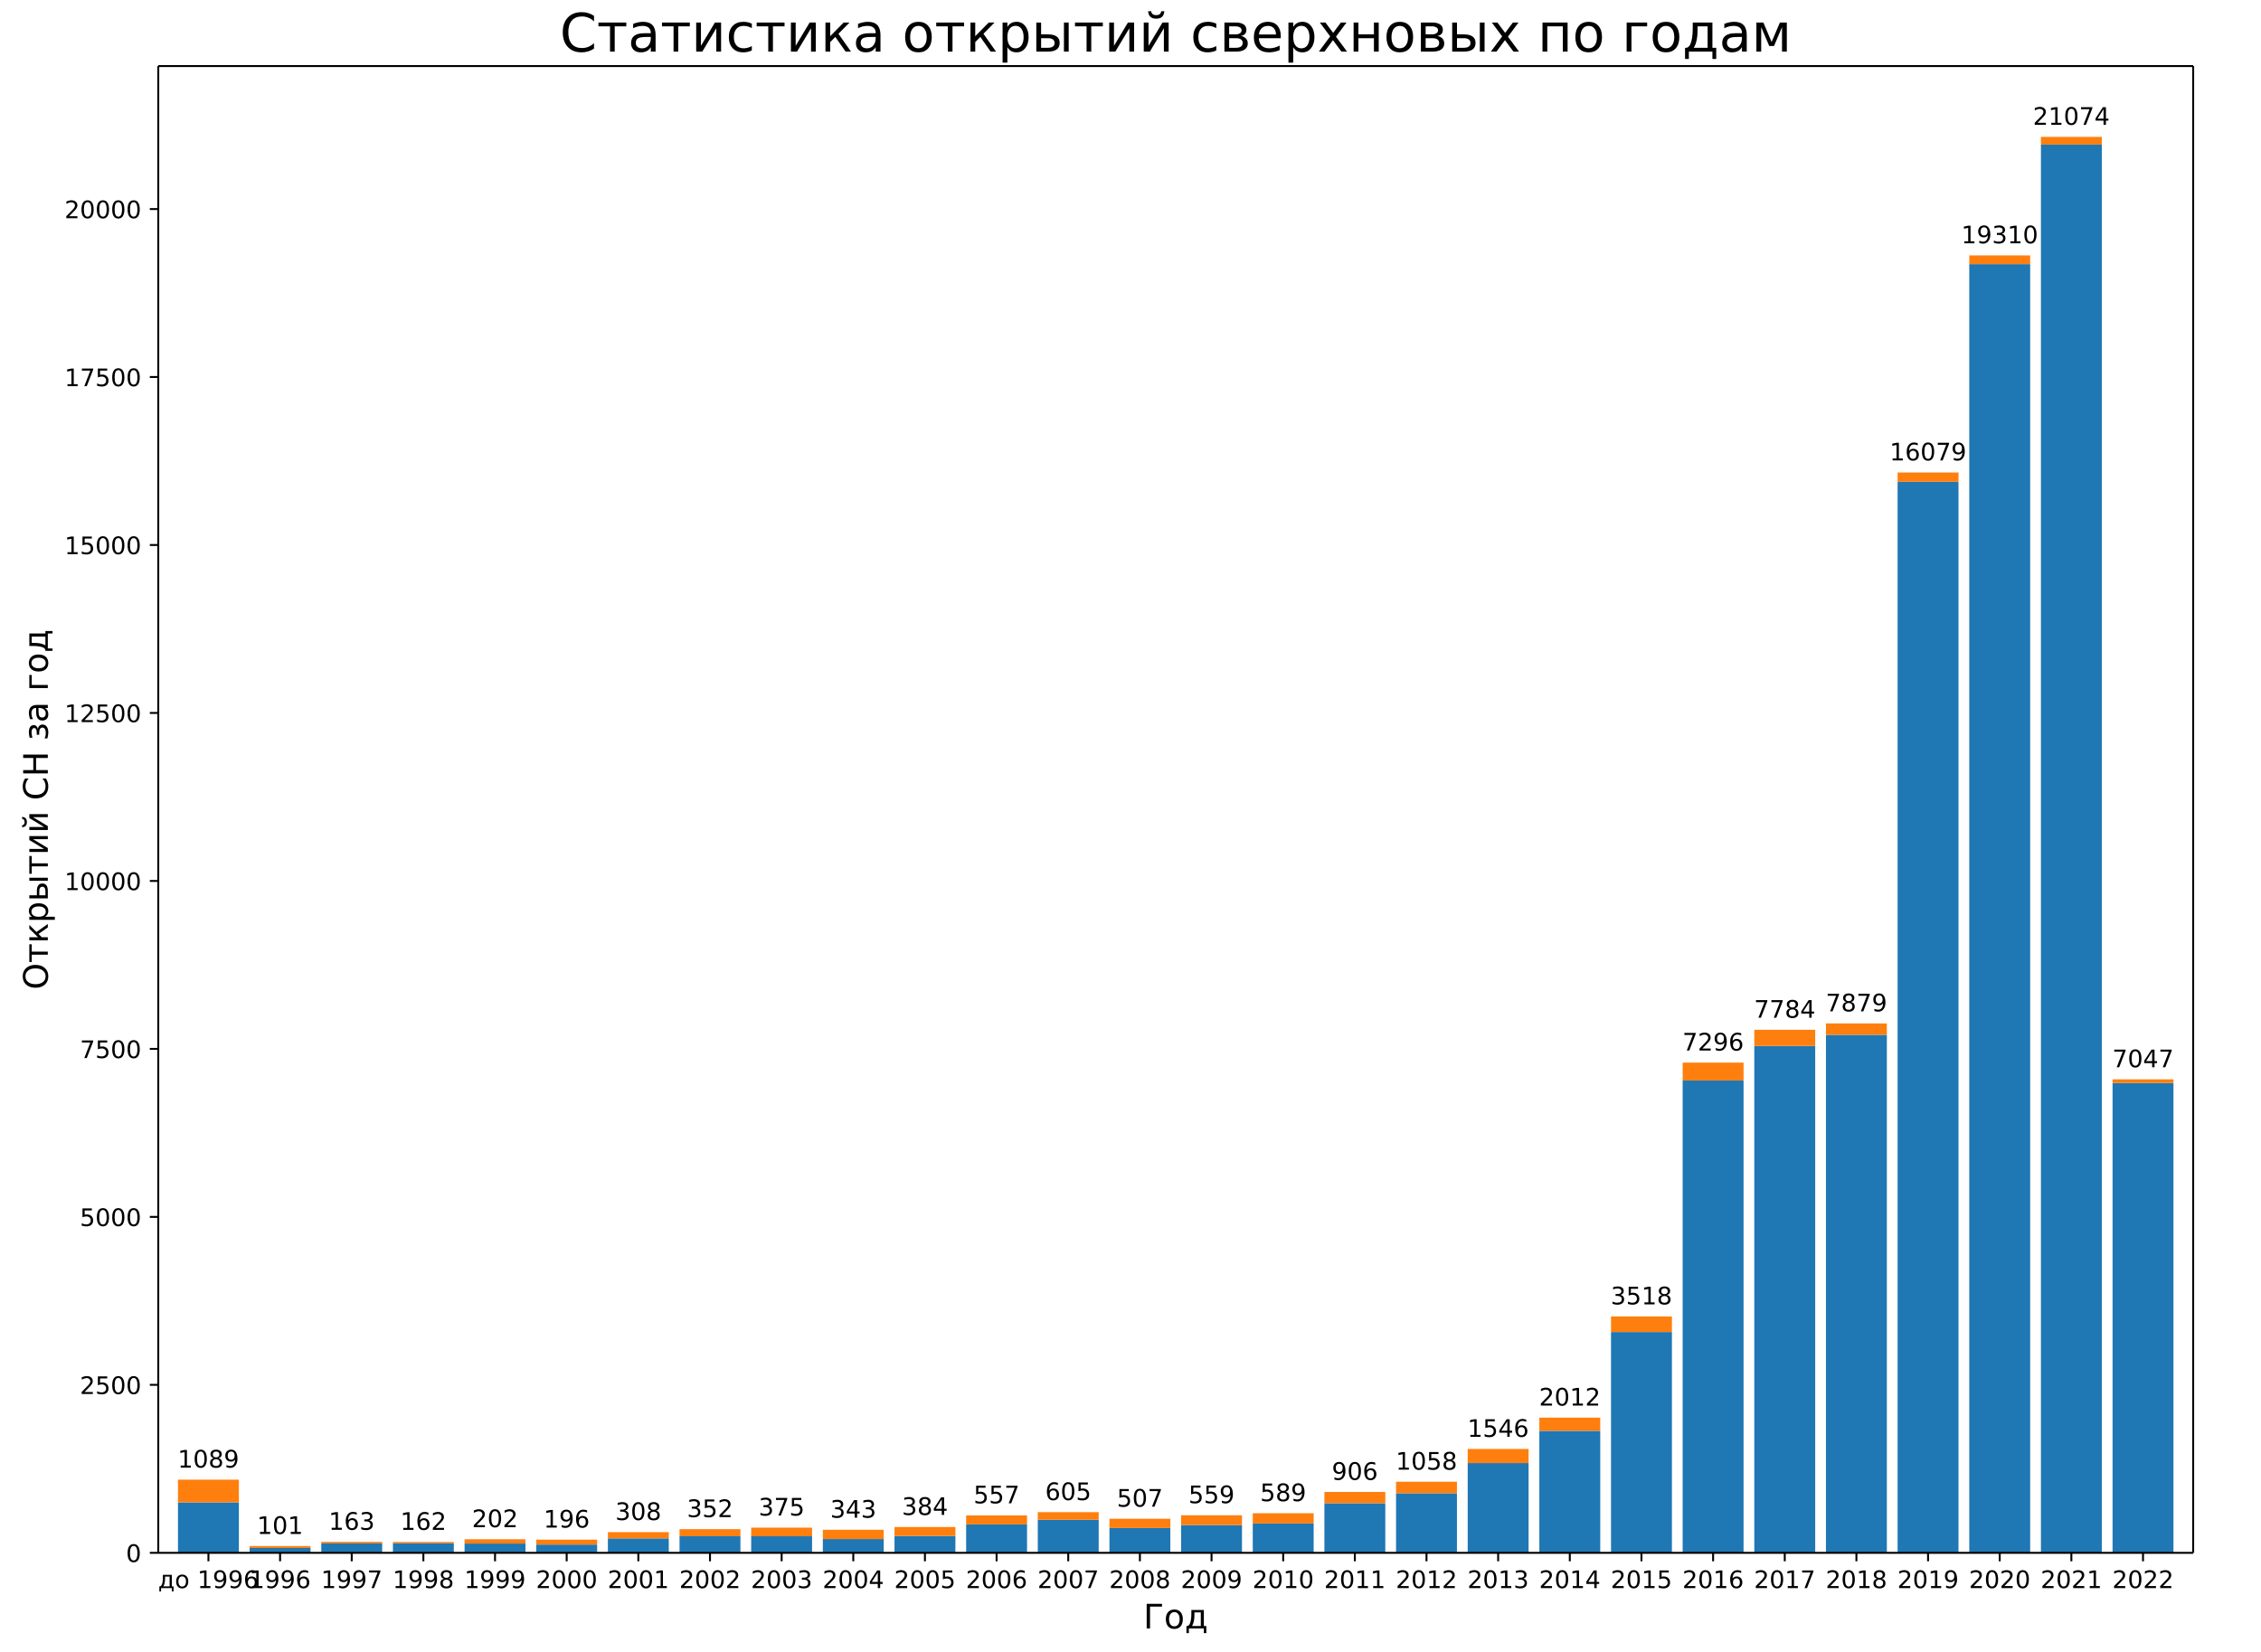
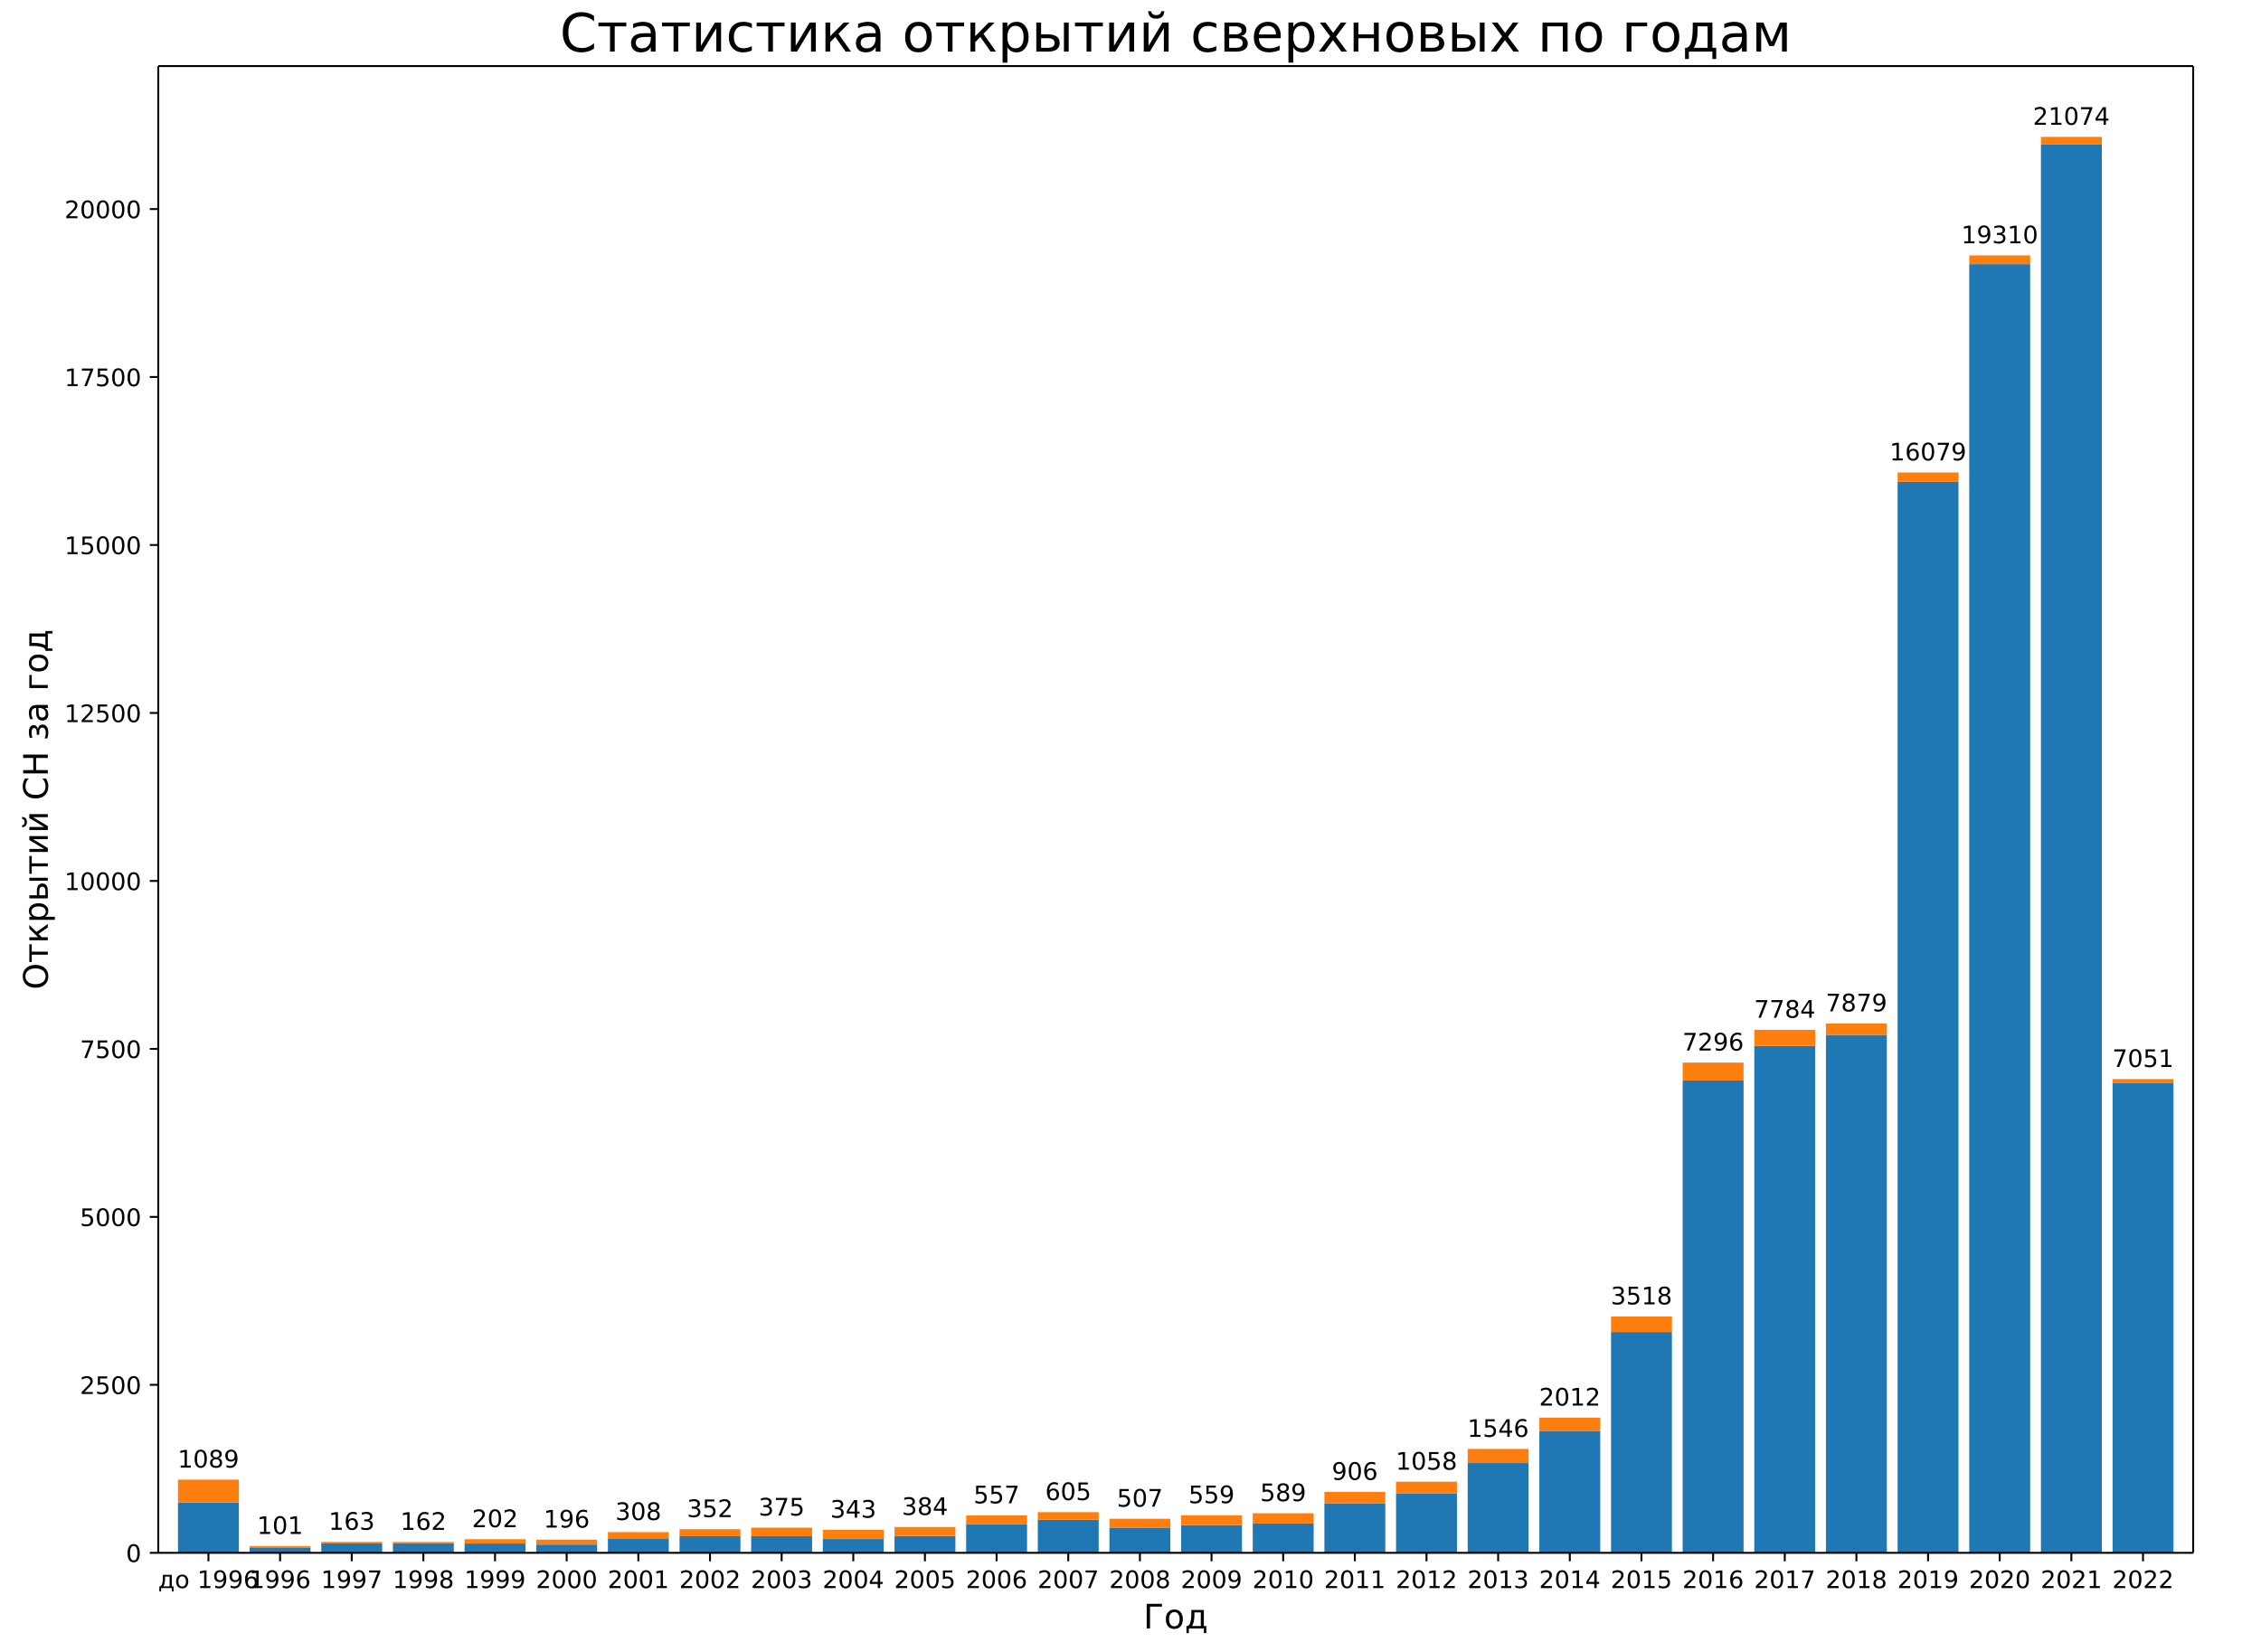
<svg xmlns="http://www.w3.org/2000/svg" xmlns:xlink="http://www.w3.org/1999/xlink" width="936pt" height="684pt" version="1.1" viewBox="0 0 936 684">
  <defs>
    <style type="text/css">*{stroke-linecap:butt;stroke-linejoin:round;}</style>
  </defs>
  <path d="m0 684h936v-684h-936z" fill="#fff" />
  <path d="m65.52 642.96h842.4v-615.6h-842.4z" fill="#fff" />
  <path d="m73.677 642.96h25.213v-20.893h-25.213z" clip-path="url(#a)" fill="#1f77b4" />
  <path d="m103.34 642.96h25.213v-2.003h-25.213z" clip-path="url(#a)" fill="#1f77b4" />
  <path d="m133 642.96h25.213v-3.895h-25.213z" clip-path="url(#a)" fill="#1f77b4" />
  <path d="m162.66 642.96h25.213v-3.95h-25.213z" clip-path="url(#a)" fill="#1f77b4" />
  <path d="m192.32 642.96h25.213v-3.839h-25.213z" clip-path="url(#a)" fill="#1f77b4" />
  <path d="m221.99 642.96h25.213v-3.422h-25.213z" clip-path="url(#a)" fill="#1f77b4" />
  <path d="m251.65 642.96h25.213v-5.981h-25.213z" clip-path="url(#a)" fill="#1f77b4" />
  <path d="m281.31 642.96h25.213v-6.872h-25.213z" clip-path="url(#a)" fill="#1f77b4" />
  <path d="m310.97 642.96h25.213v-6.844h-25.213z" clip-path="url(#a)" fill="#1f77b4" />
  <path d="m340.63 642.96h25.213v-5.703h-25.213z" clip-path="url(#a)" fill="#1f77b4" />
  <path d="m370.3 642.96h25.213v-6.983h-25.213z" clip-path="url(#a)" fill="#1f77b4" />
  <path d="m399.96 642.96h25.213v-11.768h-25.213z" clip-path="url(#a)" fill="#1f77b4" />
  <path d="m429.62 642.96h25.213v-13.688h-25.213z" clip-path="url(#a)" fill="#1f77b4" />
  <path d="m459.28 642.96h25.213v-10.266h-25.213z" clip-path="url(#a)" fill="#1f77b4" />
  <path d="m488.94 642.96h25.213v-11.49h-25.213z" clip-path="url(#a)" fill="#1f77b4" />
  <path d="m518.61 642.96h25.213v-12.13h-25.213z" clip-path="url(#a)" fill="#1f77b4" />
  <path d="m548.27 642.96h25.213v-20.531h-25.213z" clip-path="url(#a)" fill="#1f77b4" />
  <path d="m577.93 642.96h25.213v-24.649h-25.213z" clip-path="url(#a)" fill="#1f77b4" />
  <path d="m607.59 642.96h25.213v-37.168h-25.213z" clip-path="url(#a)" fill="#1f77b4" />
  <path d="m637.25 642.96h25.213v-50.522h-25.213z" clip-path="url(#a)" fill="#1f77b4" />
  <path d="m666.92 642.96h25.213v-91.418h-25.213z" clip-path="url(#a)" fill="#1f77b4" />
  <path d="m696.58 642.96h25.213v-195.58h-25.213z" clip-path="url(#a)" fill="#1f77b4" />
  <path d="m726.24 642.96h25.213v-209.88h-25.213z" clip-path="url(#a)" fill="#1f77b4" />
  <path d="m755.9 642.96h25.213v-214.47h-25.213z" clip-path="url(#a)" fill="#1f77b4" />
  <path d="m785.56 642.96h25.213v-443.48h-25.213z" clip-path="url(#a)" fill="#1f77b4" />
  <path d="m815.23 642.96h25.213v-533.59h-25.213z" clip-path="url(#a)" fill="#1f77b4" />
  <path d="m844.89 642.96h25.213v-583.09h-25.213z" clip-path="url(#a)" fill="#1f77b4" />
-   <path d="m874.55 642.96h25.213v-194.55h-25.213z" clip-path="url(#a)" fill="#1f77b4" />
+   <path d="m874.55 642.96h25.213v-194.66h-25.213z" clip-path="url(#a)" fill="#1f77b4" />
  <path d="m73.677 622.07h25.213v-9.403h-25.213z" clip-path="url(#a)" fill="#ff7f0e" />
  <path d="m103.34 640.96h25.213v-0.807h-25.213z" clip-path="url(#a)" fill="#ff7f0e" />
  <path d="m133 639.07h25.213v-0.64h-25.213z" clip-path="url(#a)" fill="#ff7f0e" />
  <path d="m162.66 639.01h25.213v-0.556h-25.213z" clip-path="url(#a)" fill="#ff7f0e" />
  <path d="m192.32 639.12h25.213v-1.78h-25.213z" clip-path="url(#a)" fill="#ff7f0e" />
  <path d="m221.99 639.54h25.213v-2.031h-25.213z" clip-path="url(#a)" fill="#ff7f0e" />
  <path d="m251.65 636.98h25.213v-2.587h-25.213z" clip-path="url(#a)" fill="#ff7f0e" />
  <path d="m281.31 636.09h25.213v-2.921h-25.213z" clip-path="url(#a)" fill="#ff7f0e" />
  <path d="m310.97 636.12h25.213v-3.589h-25.213z" clip-path="url(#a)" fill="#ff7f0e" />
  <path d="m340.63 637.26h25.213v-3.839h-25.213z" clip-path="url(#a)" fill="#ff7f0e" />
  <path d="m370.3 635.98h25.213v-3.7h-25.213z" clip-path="url(#a)" fill="#ff7f0e" />
  <path d="m399.96 631.19h25.213v-3.728h-25.213z" clip-path="url(#a)" fill="#ff7f0e" />
  <path d="m429.62 629.27h25.213v-3.144h-25.213z" clip-path="url(#a)" fill="#ff7f0e" />
  <path d="m459.28 632.69h25.213v-3.839h-25.213z" clip-path="url(#a)" fill="#ff7f0e" />
  <path d="m488.94 631.47h25.213v-4.062h-25.213z" clip-path="url(#a)" fill="#ff7f0e" />
  <path d="m518.61 630.83h25.213v-4.256h-25.213z" clip-path="url(#a)" fill="#ff7f0e" />
  <path d="m548.27 622.43h25.213v-4.674h-25.213z" clip-path="url(#a)" fill="#ff7f0e" />
  <path d="m577.93 618.31h25.213v-4.785h-25.213z" clip-path="url(#a)" fill="#ff7f0e" />
  <path d="m607.59 605.79h25.213v-5.842h-25.213z" clip-path="url(#a)" fill="#ff7f0e" />
  <path d="m637.25 592.44h25.213v-5.453h-25.213z" clip-path="url(#a)" fill="#ff7f0e" />
  <path d="m666.92 551.54h25.213v-6.454h-25.213z" clip-path="url(#a)" fill="#ff7f0e" />
  <path d="m696.58 447.38h25.213v-7.4h-25.213z" clip-path="url(#a)" fill="#ff7f0e" />
  <path d="m726.24 433.08h25.213v-6.677h-25.213z" clip-path="url(#a)" fill="#ff7f0e" />
  <path d="m755.9 428.49h25.213v-4.729h-25.213z" clip-path="url(#a)" fill="#ff7f0e" />
  <path d="m785.56 199.48h25.213v-3.839h-25.213z" clip-path="url(#a)" fill="#ff7f0e" />
  <path d="m815.23 109.37h25.213v-3.617h-25.213z" clip-path="url(#a)" fill="#ff7f0e" />
  <path d="m844.89 59.874h25.213v-3.199h-25.213z" clip-path="url(#a)" fill="#ff7f0e" />
-   <path d="m874.55 448.41h25.213v-1.502h-25.213z" clip-path="url(#a)" fill="#ff7f0e" />
+   <path d="m874.55 448.3h25.213v-1.502h-25.213z" clip-path="url(#a)" fill="#ff7f0e" />
  <defs>
    <path id="b" d="m0 0v3.5" stroke="#000" stroke-width=".8" />
  </defs>
  <use x="86.283" y="642.96" stroke="#000000" stroke-width=".8" xlink:href="#b" />
  <text transform="rotate(-0 86.283 657.56)" x="86.283" y="657.558" font-family="DejaVu Sans" font-size="10px" text-anchor="middle">до 1996</text>
  <use x="115.945" y="642.96" stroke="#000000" stroke-width=".8" xlink:href="#b" />
  <text transform="rotate(-0 115.95 657.56)" x="115.945" y="657.558" font-family="DejaVu Sans" font-size="10px" text-anchor="middle">1996</text>
  <use x="145.607" y="642.96" stroke="#000000" stroke-width=".8" xlink:href="#b" />
  <text transform="rotate(-0 145.61 657.56)" x="145.607" y="657.558" font-family="DejaVu Sans" font-size="10px" text-anchor="middle">1997</text>
  <use x="175.269" y="642.96" stroke="#000000" stroke-width=".8" xlink:href="#b" />
  <text transform="rotate(-0 175.27 657.56)" x="175.269" y="657.558" font-family="DejaVu Sans" font-size="10px" text-anchor="middle">1998</text>
  <use x="204.931" y="642.96" stroke="#000000" stroke-width=".8" xlink:href="#b" />
  <text transform="rotate(-0 204.93 657.56)" x="204.931" y="657.558" font-family="DejaVu Sans" font-size="10px" text-anchor="middle">1999</text>
  <use x="234.593" y="642.96" stroke="#000000" stroke-width=".8" xlink:href="#b" />
  <text transform="rotate(-0 234.59 657.56)" x="234.593" y="657.558" font-family="DejaVu Sans" font-size="10px" text-anchor="middle">2000</text>
  <use x="264.255" y="642.96" stroke="#000000" stroke-width=".8" xlink:href="#b" />
  <text transform="rotate(-0 264.26 657.56)" x="264.255" y="657.558" font-family="DejaVu Sans" font-size="10px" text-anchor="middle">2001</text>
  <use x="293.917" y="642.96" stroke="#000000" stroke-width=".8" xlink:href="#b" />
  <text transform="rotate(-0 293.92 657.56)" x="293.917" y="657.558" font-family="DejaVu Sans" font-size="10px" text-anchor="middle">2002</text>
  <use x="323.579" y="642.96" stroke="#000000" stroke-width=".8" xlink:href="#b" />
  <text transform="rotate(-0 323.58 657.56)" x="323.579" y="657.558" font-family="DejaVu Sans" font-size="10px" text-anchor="middle">2003</text>
  <use x="353.241" y="642.96" stroke="#000000" stroke-width=".8" xlink:href="#b" />
  <text transform="rotate(-0 353.24 657.56)" x="353.241" y="657.558" font-family="DejaVu Sans" font-size="10px" text-anchor="middle">2004</text>
  <use x="382.903" y="642.96" stroke="#000000" stroke-width=".8" xlink:href="#b" />
  <text transform="rotate(-0 382.9 657.56)" x="382.903" y="657.558" font-family="DejaVu Sans" font-size="10px" text-anchor="middle">2005</text>
  <use x="412.565" y="642.96" stroke="#000000" stroke-width=".8" xlink:href="#b" />
  <text transform="rotate(-0 412.57 657.56)" x="412.565" y="657.558" font-family="DejaVu Sans" font-size="10px" text-anchor="middle">2006</text>
  <use x="442.227" y="642.96" stroke="#000000" stroke-width=".8" xlink:href="#b" />
  <text transform="rotate(-0 442.23 657.56)" x="442.227" y="657.558" font-family="DejaVu Sans" font-size="10px" text-anchor="middle">2007</text>
  <use x="471.889" y="642.96" stroke="#000000" stroke-width=".8" xlink:href="#b" />
  <text transform="rotate(-0 471.89 657.56)" x="471.889" y="657.558" font-family="DejaVu Sans" font-size="10px" text-anchor="middle">2008</text>
  <use x="501.551" y="642.96" stroke="#000000" stroke-width=".8" xlink:href="#b" />
  <text transform="rotate(-0 501.55 657.56)" x="501.551" y="657.558" font-family="DejaVu Sans" font-size="10px" text-anchor="middle">2009</text>
  <use x="531.213" y="642.96" stroke="#000000" stroke-width=".8" xlink:href="#b" />
  <text transform="rotate(-0 531.21 657.56)" x="531.213" y="657.558" font-family="DejaVu Sans" font-size="10px" text-anchor="middle">2010</text>
  <use x="560.875" y="642.96" stroke="#000000" stroke-width=".8" xlink:href="#b" />
  <text transform="rotate(-0 560.87 657.56)" x="560.875" y="657.558" font-family="DejaVu Sans" font-size="10px" text-anchor="middle">2011</text>
  <use x="590.537" y="642.96" stroke="#000000" stroke-width=".8" xlink:href="#b" />
  <text transform="rotate(-0 590.54 657.56)" x="590.537" y="657.558" font-family="DejaVu Sans" font-size="10px" text-anchor="middle">2012</text>
  <use x="620.199" y="642.96" stroke="#000000" stroke-width=".8" xlink:href="#b" />
  <text transform="rotate(-0 620.2 657.56)" x="620.199" y="657.558" font-family="DejaVu Sans" font-size="10px" text-anchor="middle">2013</text>
  <use x="649.861" y="642.96" stroke="#000000" stroke-width=".8" xlink:href="#b" />
  <text transform="rotate(-0 649.86 657.56)" x="649.861" y="657.558" font-family="DejaVu Sans" font-size="10px" text-anchor="middle">2014</text>
  <use x="679.523" y="642.96" stroke="#000000" stroke-width=".8" xlink:href="#b" />
  <text transform="rotate(-0 679.52 657.56)" x="679.523" y="657.558" font-family="DejaVu Sans" font-size="10px" text-anchor="middle">2015</text>
  <use x="709.185" y="642.96" stroke="#000000" stroke-width=".8" xlink:href="#b" />
  <text transform="rotate(-0 709.18 657.56)" x="709.185" y="657.558" font-family="DejaVu Sans" font-size="10px" text-anchor="middle">2016</text>
  <use x="738.847" y="642.96" stroke="#000000" stroke-width=".8" xlink:href="#b" />
  <text transform="rotate(-0 738.85 657.56)" x="738.847" y="657.558" font-family="DejaVu Sans" font-size="10px" text-anchor="middle">2017</text>
  <use x="768.509" y="642.96" stroke="#000000" stroke-width=".8" xlink:href="#b" />
  <text transform="rotate(-0 768.51 657.56)" x="768.509" y="657.558" font-family="DejaVu Sans" font-size="10px" text-anchor="middle">2018</text>
  <use x="798.171" y="642.96" stroke="#000000" stroke-width=".8" xlink:href="#b" />
  <text transform="rotate(-0 798.17 657.56)" x="798.171" y="657.558" font-family="DejaVu Sans" font-size="10px" text-anchor="middle">2019</text>
  <use x="827.833" y="642.96" stroke="#000000" stroke-width=".8" xlink:href="#b" />
  <text transform="rotate(-0 827.83 657.56)" x="827.833" y="657.558" font-family="DejaVu Sans" font-size="10px" text-anchor="middle">2020</text>
  <use x="857.495" y="642.96" stroke="#000000" stroke-width=".8" xlink:href="#b" />
  <text transform="rotate(-0 857.49 657.56)" x="857.495" y="657.558" font-family="DejaVu Sans" font-size="10px" text-anchor="middle">2021</text>
  <use x="887.157" y="642.96" stroke="#000000" stroke-width=".8" xlink:href="#b" />
  <text transform="rotate(-0 887.16 657.56)" x="887.157" y="657.558" font-family="DejaVu Sans" font-size="10px" text-anchor="middle">2022</text>
  <text transform="rotate(-0 486.72 674.28)" x="486.72" y="674.276" font-family="DejaVu Sans" font-size="14px" text-anchor="middle">Год</text>
  <defs>
    <path id="c" d="m0 0h-3.5" stroke="#000" stroke-width=".8" />
  </defs>
  <use x="65.52" y="642.96" stroke="#000000" stroke-width=".8" xlink:href="#c" />
  <text transform="rotate(-0 58.52 646.76)" x="58.52" y="646.759" font-family="DejaVu Sans" font-size="10px" text-anchor="end">0</text>
  <use x="65.52" y="573.409" stroke="#000000" stroke-width=".8" xlink:href="#c" />
  <text transform="rotate(-0 58.52 577.21)" x="58.52" y="577.208" font-family="DejaVu Sans" font-size="10px" text-anchor="end">2500</text>
  <use x="65.52" y="503.858" stroke="#000000" stroke-width=".8" xlink:href="#c" />
  <text transform="rotate(-0 58.52 507.66)" x="58.52" y="507.658" font-family="DejaVu Sans" font-size="10px" text-anchor="end">5000</text>
  <use x="65.52" y="434.307" stroke="#000000" stroke-width=".8" xlink:href="#c" />
  <text transform="rotate(-0 58.52 438.11)" x="58.52" y="438.107" font-family="DejaVu Sans" font-size="10px" text-anchor="end">7500</text>
  <use x="65.52" y="364.757" stroke="#000000" stroke-width=".8" xlink:href="#c" />
  <text transform="rotate(-0 58.52 368.56)" x="58.52" y="368.556" font-family="DejaVu Sans" font-size="10px" text-anchor="end">10000</text>
  <use x="65.52" y="295.206" stroke="#000000" stroke-width=".8" xlink:href="#c" />
  <text transform="rotate(-0 58.52 299.01)" x="58.52" y="299.005" font-family="DejaVu Sans" font-size="10px" text-anchor="end">12500</text>
  <use x="65.52" y="225.655" stroke="#000000" stroke-width=".8" xlink:href="#c" />
  <text transform="rotate(-0 58.52 229.45)" x="58.52" y="229.454" font-family="DejaVu Sans" font-size="10px" text-anchor="end">15000</text>
  <use x="65.52" y="156.104" stroke="#000000" stroke-width=".8" xlink:href="#c" />
  <text transform="rotate(-0 58.52 159.9)" x="58.52" y="159.903" font-family="DejaVu Sans" font-size="10px" text-anchor="end">17500</text>
  <use x="65.52" y="86.553" stroke="#000000" stroke-width=".8" xlink:href="#c" />
  <text transform="rotate(-0 58.52 90.353)" x="58.52" y="90.353" font-family="DejaVu Sans" font-size="10px" text-anchor="end">20000</text>
  <text transform="rotate(-90 19.796 335.16)" x="19.796" y="335.16" font-family="DejaVu Sans" font-size="14px" text-anchor="middle">Открытий СН за год</text>
  <path d="m65.52 642.96v-615.6" fill="none" stroke="#000" stroke-linecap="square" stroke-width=".8" />
  <path d="m907.92 642.96v-615.6" fill="none" stroke="#000" stroke-linecap="square" stroke-width=".8" />
  <path d="m65.52 642.96h842.4" fill="none" stroke="#000" stroke-linecap="square" stroke-width=".8" />
  <path d="m65.52 27.36h842.4" fill="none" stroke="#000" stroke-linecap="square" stroke-width=".8" />
  <text transform="rotate(-0 86.283 607.66)" x="86.283" y="607.664" font-family="DejaVu Sans" font-size="10px" text-anchor="middle">1089</text>
  <text transform="rotate(-0 115.95 635.15)" x="115.945" y="635.15" font-family="DejaVu Sans" font-size="10px" text-anchor="middle">101</text>
  <text transform="rotate(-0 145.61 633.43)" x="145.607" y="633.425" font-family="DejaVu Sans" font-size="10px" text-anchor="middle">163</text>
  <text transform="rotate(-0 175.27 633.45)" x="175.269" y="633.453" font-family="DejaVu Sans" font-size="10px" text-anchor="middle">162</text>
  <text transform="rotate(-0 204.93 632.34)" x="204.931" y="632.34" font-family="DejaVu Sans" font-size="10px" text-anchor="middle">202</text>
  <text transform="rotate(-0 234.59 632.51)" x="234.593" y="632.507" font-family="DejaVu Sans" font-size="10px" text-anchor="middle">196</text>
  <text transform="rotate(-0 264.26 629.39)" x="264.255" y="629.391" font-family="DejaVu Sans" font-size="10px" text-anchor="middle">308</text>
  <text transform="rotate(-0 293.92 628.17)" x="293.917" y="628.167" font-family="DejaVu Sans" font-size="10px" text-anchor="middle">352</text>
  <text transform="rotate(-0 323.58 627.53)" x="323.579" y="627.527" font-family="DejaVu Sans" font-size="10px" text-anchor="middle">375</text>
  <text transform="rotate(-0 353.24 628.42)" x="353.241" y="628.418" font-family="DejaVu Sans" font-size="10px" text-anchor="middle">343</text>
  <text transform="rotate(-0 382.9 627.28)" x="382.903" y="627.277" font-family="DejaVu Sans" font-size="10px" text-anchor="middle">384</text>
  <text transform="rotate(-0 412.57 622.46)" x="412.565" y="622.464" font-family="DejaVu Sans" font-size="10px" text-anchor="middle">557</text>
  <text transform="rotate(-0 442.23 621.13)" x="442.227" y="621.129" font-family="DejaVu Sans" font-size="10px" text-anchor="middle">605</text>
  <text transform="rotate(-0 471.89 623.86)" x="471.889" y="623.855" font-family="DejaVu Sans" font-size="10px" text-anchor="middle">507</text>
  <text transform="rotate(-0 501.55 622.41)" x="501.551" y="622.408" font-family="DejaVu Sans" font-size="10px" text-anchor="middle">559</text>
  <text transform="rotate(-0 531.21 621.57)" x="531.213" y="621.574" font-family="DejaVu Sans" font-size="10px" text-anchor="middle">589</text>
  <text transform="rotate(-0 560.87 612.75)" x="560.875" y="612.755" font-family="DejaVu Sans" font-size="10px" text-anchor="middle">906</text>
  <text transform="rotate(-0 590.54 608.53)" x="590.537" y="608.526" font-family="DejaVu Sans" font-size="10px" text-anchor="middle">1058</text>
  <text transform="rotate(-0 620.2 594.95)" x="620.199" y="594.95" font-family="DejaVu Sans" font-size="10px" text-anchor="middle">1546</text>
  <text transform="rotate(-0 649.86 581.99)" x="649.861" y="581.985" font-family="DejaVu Sans" font-size="10px" text-anchor="middle">2012</text>
  <text transform="rotate(-0 679.52 540.09)" x="679.523" y="540.088" font-family="DejaVu Sans" font-size="10px" text-anchor="middle">3518</text>
  <text transform="rotate(-0 709.18 434.98)" x="709.185" y="434.983" font-family="DejaVu Sans" font-size="10px" text-anchor="middle">7296</text>
  <text transform="rotate(-0 738.85 421.41)" x="738.847" y="421.407" font-family="DejaVu Sans" font-size="10px" text-anchor="middle">7784</text>
  <text transform="rotate(-0 768.51 418.76)" x="768.509" y="418.764" font-family="DejaVu Sans" font-size="10px" text-anchor="middle">7879</text>
  <text transform="rotate(-0 798.17 190.64)" x="798.171" y="190.637" font-family="DejaVu Sans" font-size="10px" text-anchor="middle">16079</text>
  <text transform="rotate(-0 827.83 100.75)" x="827.833" y="100.749" font-family="DejaVu Sans" font-size="10px" text-anchor="middle">19310</text>
  <text transform="rotate(-0 857.49 51.674)" x="857.495" y="51.674" font-family="DejaVu Sans" font-size="10px" text-anchor="middle">21074</text>
-   <text transform="rotate(-0 887.16 441.91)" x="887.157" y="441.91" font-family="DejaVu Sans" font-size="10px" text-anchor="middle">7047</text>
+   <text transform="rotate(-0 887.16 441.8)" x="887.157" y="441.799" font-family="DejaVu Sans" font-size="10px" text-anchor="middle">7051</text>
  <text transform="rotate(-0 486.72 21.36)" x="486.72" y="21.36" font-family="DejaVu Sans" font-size="22px" text-anchor="middle">Статистика открытий сверхновых по годам</text>
  <defs>
    <clipPath id="a">
      <rect x="65.52" y="27.36" width="842.4" height="615.6" />
    </clipPath>
  </defs>
</svg>
